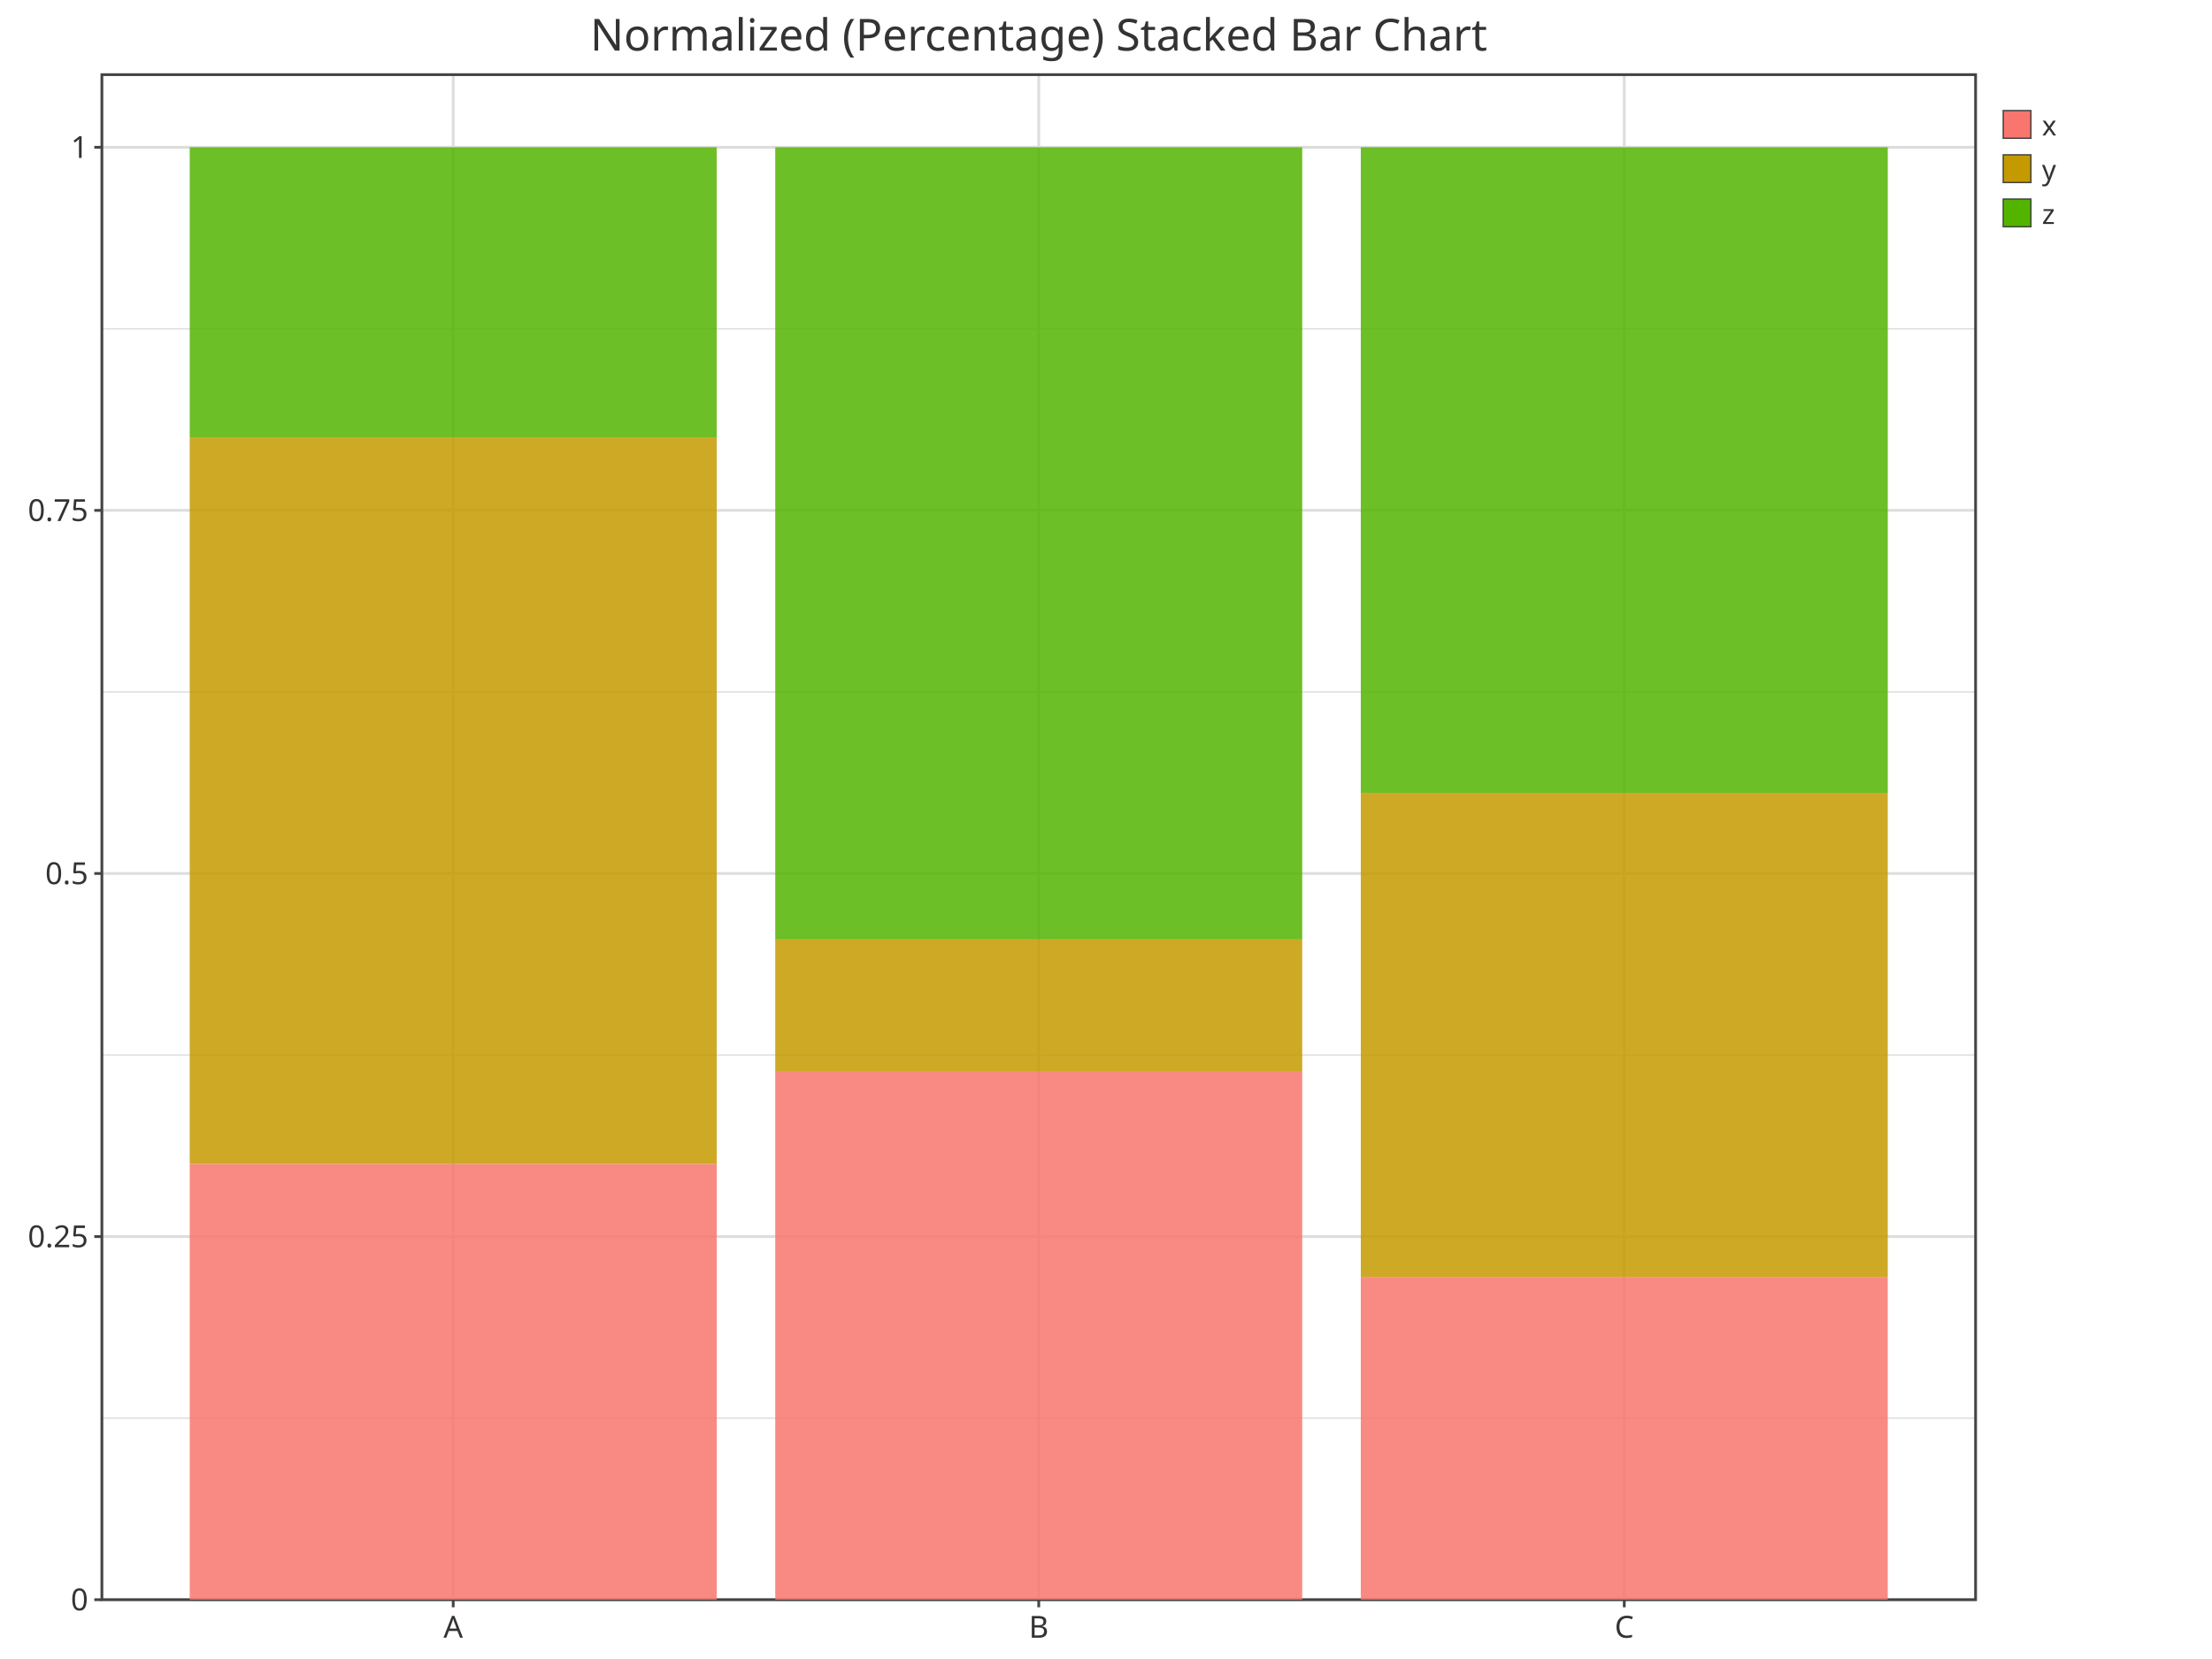
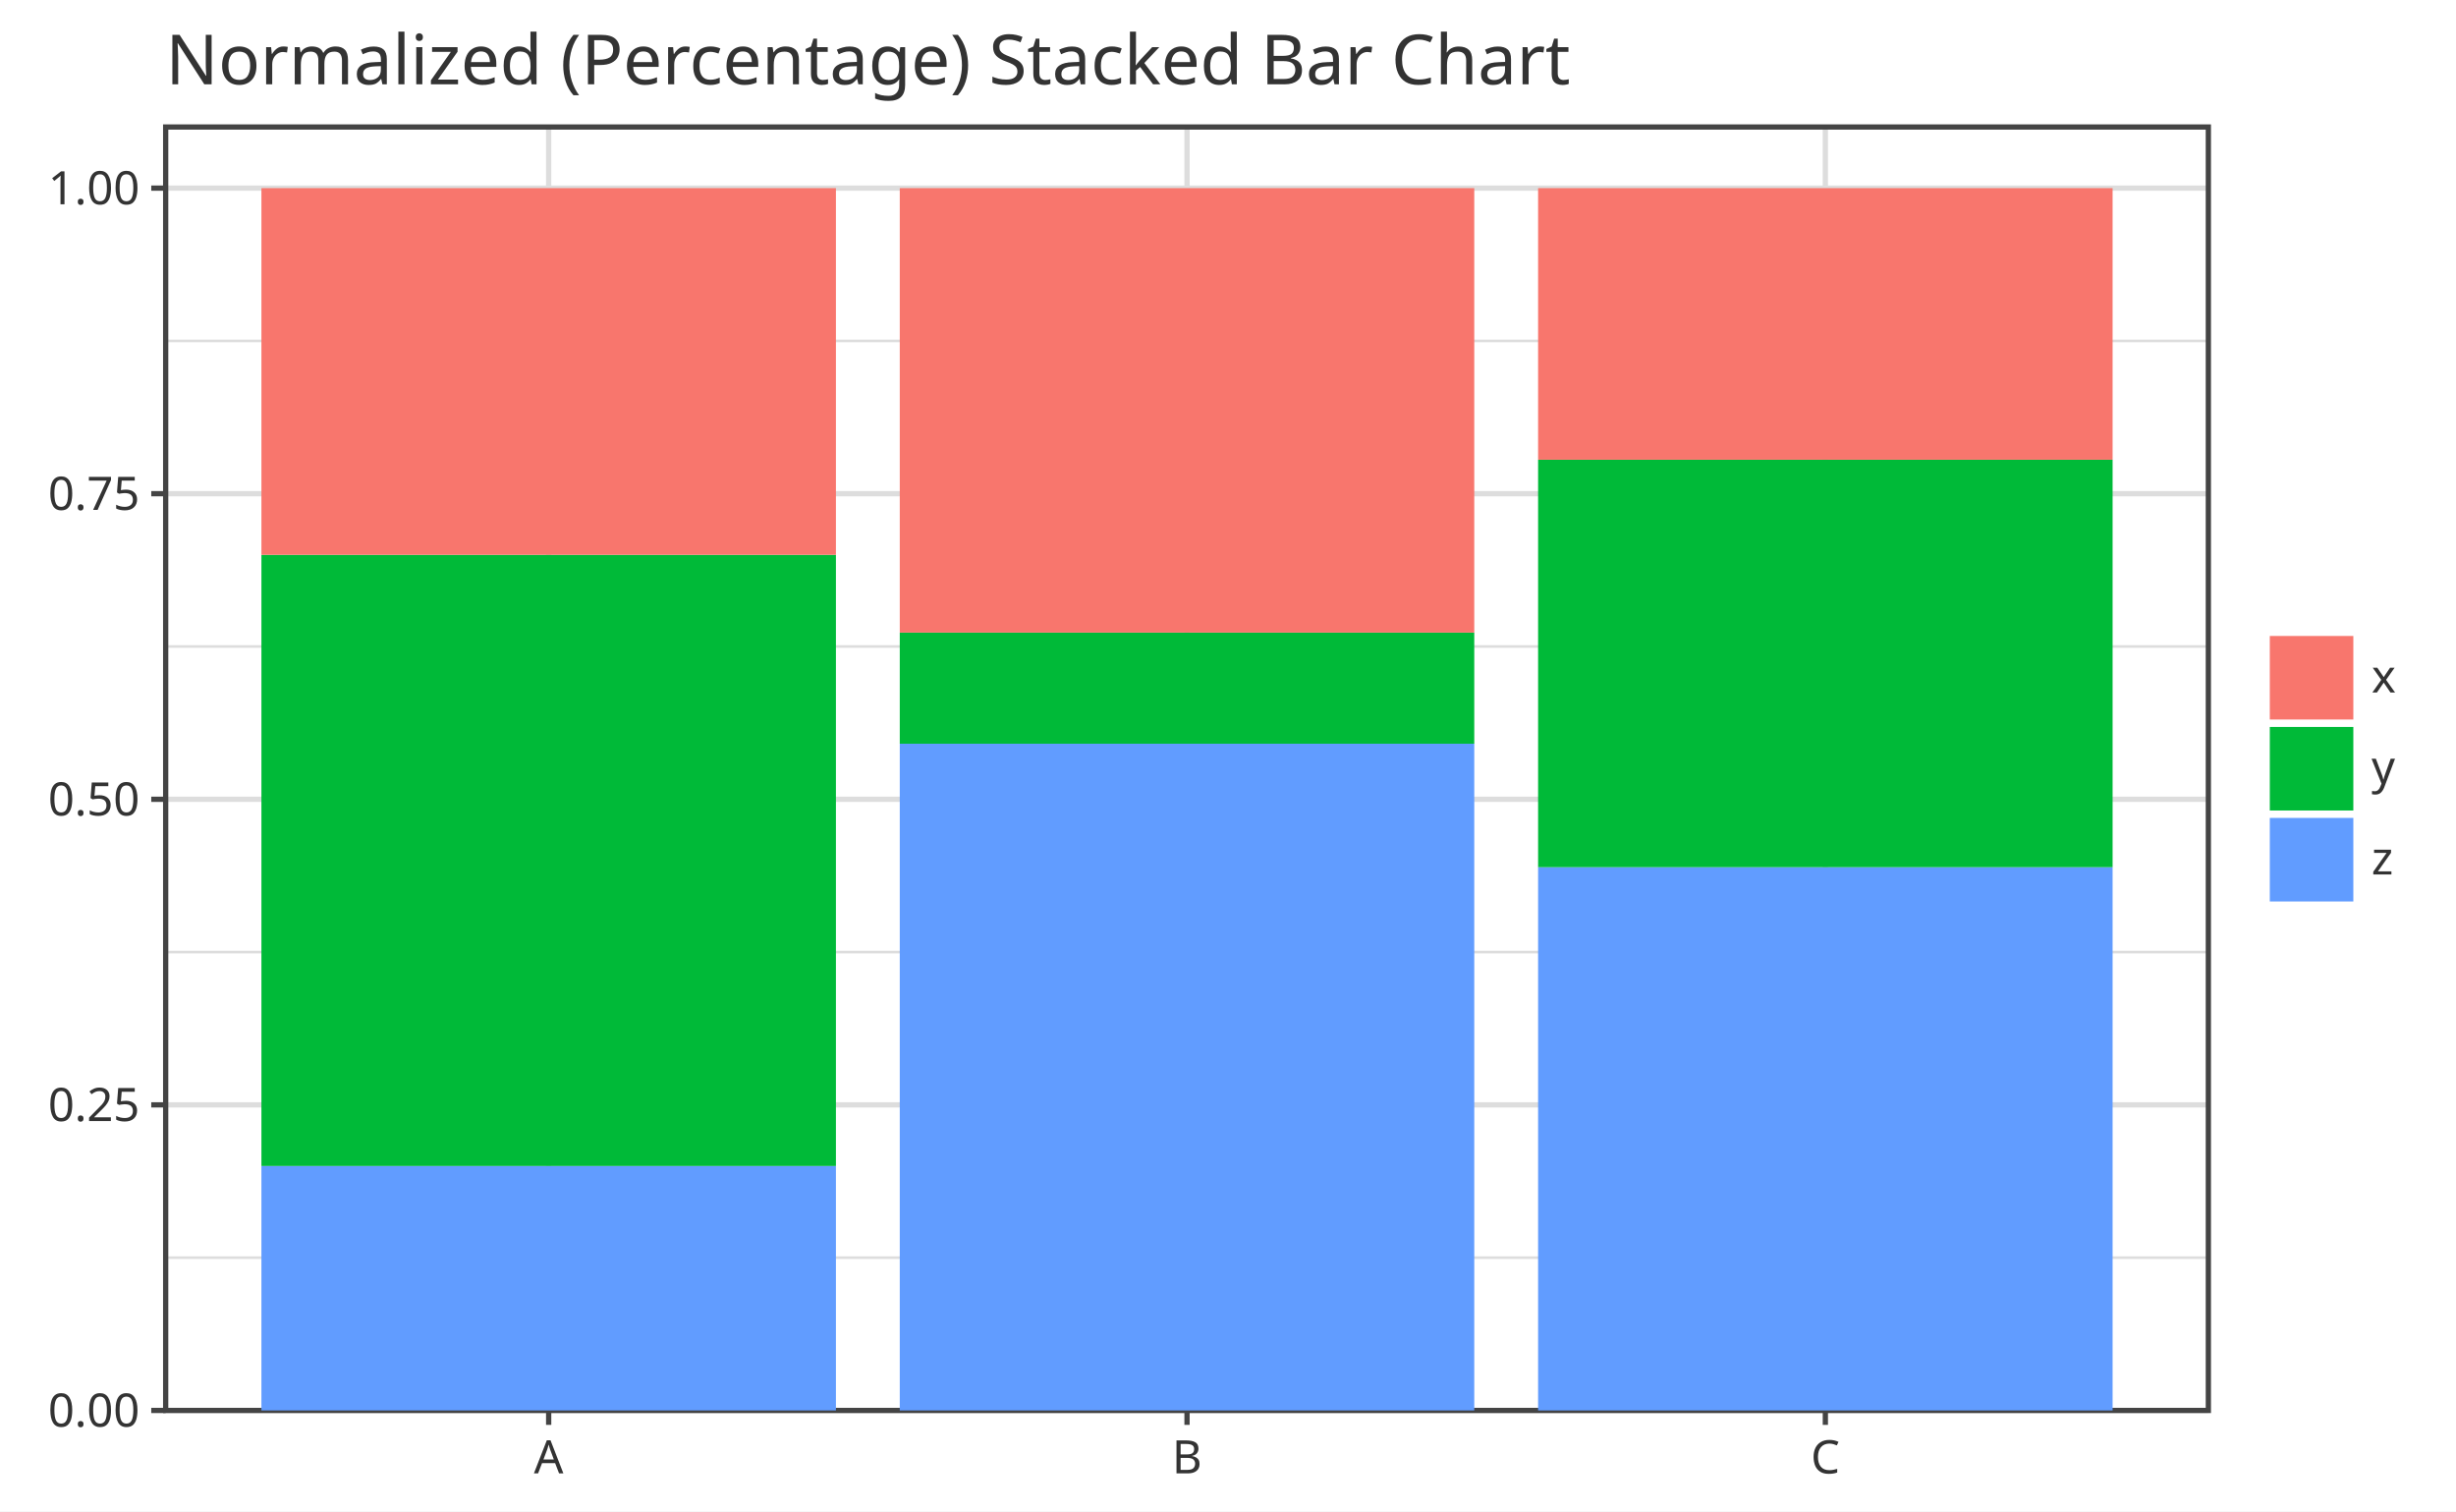
- <svg xmlns="http://www.w3.org/2000/svg" width="800" height="600" viewBox="0 0 800 600">
-   <rect x="0.0" y="0.0" width="800.0" height="600.0" fill="#ffffff" fill-opacity="1.0" stroke="none" />
-   <line x1="163.909" y1="27.0" x2="163.909" y2="578.55" stroke="#dddddd" stroke-width="1.0" />
-   <line x1="375.675" y1="27.0" x2="375.675" y2="578.55" stroke="#dddddd" stroke-width="1.0" />
-   <line x1="587.441" y1="27.0" x2="587.441" y2="578.55" stroke="#dddddd" stroke-width="1.0" />
-   <line x1="36.85" y1="512.889" x2="714.5" y2="512.889" stroke="#dddddd" stroke-width="0.5" />
-   <line x1="36.85" y1="381.568" x2="714.5" y2="381.568" stroke="#dddddd" stroke-width="0.5" />
-   <line x1="36.85" y1="250.246" x2="714.5" y2="250.246" stroke="#dddddd" stroke-width="0.5" />
-   <line x1="36.85" y1="118.925" x2="714.5" y2="118.925" stroke="#dddddd" stroke-width="0.5" />
-   <line x1="36.85" y1="578.55" x2="714.5" y2="578.55" stroke="#dddddd" stroke-width="1.0" />
-   <line x1="36.85" y1="447.229" x2="714.5" y2="447.229" stroke="#dddddd" stroke-width="1.0" />
-   <line x1="36.85" y1="315.907" x2="714.5" y2="315.907" stroke="#dddddd" stroke-width="1.0" />
-   <line x1="36.85" y1="184.586" x2="714.5" y2="184.586" stroke="#dddddd" stroke-width="1.0" />
-   <line x1="36.85" y1="53.264" x2="714.5" y2="53.264" stroke="#dddddd" stroke-width="1.0" />
-   <rect x="36.85" y="27.0" width="677.65" height="551.55" fill="#ffffff" fill-opacity="0.0" stroke="#444444" stroke-width="1.0" />
-   <line x1="163.909" y1="578.55" x2="163.909" y2="581.3" stroke="#444444" stroke-width="1.0" />
-   <text x="163.909" y="592.3" fill="#333333" font-size="11.0" font-family="sans-serif" text-anchor="middle">A</text>
-   <line x1="375.675" y1="578.55" x2="375.675" y2="581.3" stroke="#444444" stroke-width="1.0" />
-   <text x="375.675" y="592.3" fill="#333333" font-size="11.0" font-family="sans-serif" text-anchor="middle">B</text>
-   <line x1="587.441" y1="578.55" x2="587.441" y2="581.3" stroke="#444444" stroke-width="1.0" />
-   <text x="587.441" y="592.3" fill="#333333" font-size="11.0" font-family="sans-serif" text-anchor="middle">C</text>
-   <line x1="36.85" y1="578.55" x2="34.1" y2="578.55" stroke="#444444" stroke-width="1.0" />
-   <text x="31.9" y="582.4" fill="#333333" font-size="11.0" font-family="sans-serif" text-anchor="end">0</text>
-   <line x1="36.85" y1="447.229" x2="34.1" y2="447.229" stroke="#444444" stroke-width="1.0" />
-   <text x="31.9" y="451.079" fill="#333333" font-size="11.0" font-family="sans-serif" text-anchor="end">0.25</text>
-   <line x1="36.85" y1="315.907" x2="34.1" y2="315.907" stroke="#444444" stroke-width="1.0" />
-   <text x="31.9" y="319.757" fill="#333333" font-size="11.0" font-family="sans-serif" text-anchor="end">0.5</text>
-   <line x1="36.85" y1="184.586" x2="34.1" y2="184.586" stroke="#444444" stroke-width="1.0" />
-   <text x="31.9" y="188.436" fill="#333333" font-size="11.0" font-family="sans-serif" text-anchor="end">0.75</text>
-   <line x1="36.85" y1="53.264" x2="34.1" y2="53.264" stroke="#444444" stroke-width="1.0" />
-   <text x="31.9" y="57.114" fill="#333333" font-size="11.0" font-family="sans-serif" text-anchor="end">1</text>
-   <text x="375.675" y="18.3" fill="#333333" font-size="16.0" font-family="sans-serif" text-anchor="middle">Normalized (Percentage) Stacked Bar Chart</text>
-   <rect x="68.615" y="420.964" width="190.589" height="157.586" fill="#F8766D" fill-opacity="0.85" stroke="none" />
-   <rect x="68.615" y="158.321" width="190.589" height="262.643" fill="#C49A00" fill-opacity="0.85" stroke="none" />
-   <rect x="68.615" y="53.264" width="190.589" height="105.057" fill="#53B400" fill-opacity="0.85" stroke="none" />
-   <rect x="280.38" y="387.537" width="190.589" height="191.013" fill="#F8766D" fill-opacity="0.85" stroke="none" />
-   <rect x="280.38" y="339.784" width="190.589" height="47.753" fill="#C49A00" fill-opacity="0.85" stroke="none" />
-   <rect x="280.38" y="53.264" width="190.589" height="286.519" fill="#53B400" fill-opacity="0.85" stroke="none" />
-   <rect x="492.146" y="461.82" width="190.589" height="116.73" fill="#F8766D" fill-opacity="0.85" stroke="none" />
-   <rect x="492.146" y="286.725" width="190.589" height="175.095" fill="#C49A00" fill-opacity="0.85" stroke="none" />
-   <rect x="492.146" y="53.264" width="190.589" height="233.46" fill="#53B400" fill-opacity="0.85" stroke="none" />
-   <rect x="724.5" y="40.0" width="10.0" height="10.0" fill="#F8766D" fill-opacity="1.0" stroke="#444444" stroke-width="0.5" />
-   <text x="738.5" y="49.0" fill="#333333" font-size="10.0" font-family="sans-serif" text-anchor="start">x</text>
-   <rect x="724.5" y="56.0" width="10.0" height="10.0" fill="#C49A00" fill-opacity="1.0" stroke="#444444" stroke-width="0.5" />
-   <text x="738.5" y="65.0" fill="#333333" font-size="10.0" font-family="sans-serif" text-anchor="start">y</text>
-   <rect x="724.5" y="72.0" width="10.0" height="10.0" fill="#53B400" fill-opacity="1.0" stroke="#444444" stroke-width="0.5" />
-   <text x="738.5" y="81.0" fill="#333333" font-size="10.0" font-family="sans-serif" text-anchor="start">z</text>
+ <svg xmlns="http://www.w3.org/2000/svg" width="624" height="384" viewBox="0 0 624 384">
+   <rect x="0.0" y="0.0" width="624.0" height="384.0" fill="#ffffff" fill-opacity="1.0" stroke="none" />
+   <line x1="139.403" y1="32.267" x2="139.403" y2="358.333" stroke="#dddddd" stroke-width="1.333" />
+   <line x1="301.587" y1="32.267" x2="301.587" y2="358.333" stroke="#dddddd" stroke-width="1.333" />
+   <line x1="463.77" y1="32.267" x2="463.77" y2="358.333" stroke="#dddddd" stroke-width="1.333" />
+   <line x1="42.093" y1="319.516" x2="561.081" y2="319.516" stroke="#dddddd" stroke-width="0.667" />
+   <line x1="42.093" y1="241.881" x2="561.081" y2="241.881" stroke="#dddddd" stroke-width="0.667" />
+   <line x1="42.093" y1="164.246" x2="561.081" y2="164.246" stroke="#dddddd" stroke-width="0.667" />
+   <line x1="42.093" y1="86.611" x2="561.081" y2="86.611" stroke="#dddddd" stroke-width="0.667" />
+   <line x1="42.093" y1="358.333" x2="561.081" y2="358.333" stroke="#dddddd" stroke-width="1.333" />
+   <line x1="42.093" y1="280.698" x2="561.081" y2="280.698" stroke="#dddddd" stroke-width="1.333" />
+   <line x1="42.093" y1="203.063" x2="561.081" y2="203.063" stroke="#dddddd" stroke-width="1.333" />
+   <line x1="42.093" y1="125.429" x2="561.081" y2="125.429" stroke="#dddddd" stroke-width="1.333" />
+   <line x1="42.093" y1="47.794" x2="561.081" y2="47.794" stroke="#dddddd" stroke-width="1.333" />
+   <rect x="42.093" y="32.267" width="518.987" height="326.067" fill="#ffffff" fill-opacity="0.0" stroke="#444444" stroke-width="1.333" />
+   <line x1="139.403" y1="358.333" x2="139.403" y2="362.0" stroke="#444444" stroke-width="1.333" />
+   <text x="139.403" y="374.32" fill="#333333" font-size="11.733" font-family="sans-serif" text-anchor="middle">A</text>
+   <line x1="301.587" y1="358.333" x2="301.587" y2="362.0" stroke="#444444" stroke-width="1.333" />
+   <text x="301.587" y="374.32" fill="#333333" font-size="11.733" font-family="sans-serif" text-anchor="middle">B</text>
+   <line x1="463.77" y1="358.333" x2="463.77" y2="362.0" stroke="#444444" stroke-width="1.333" />
+   <text x="463.77" y="374.32" fill="#333333" font-size="11.733" font-family="sans-serif" text-anchor="middle">C</text>
+   <line x1="42.093" y1="358.333" x2="38.427" y2="358.333" stroke="#444444" stroke-width="1.333" />
+   <text x="35.493" y="362.44" fill="#333333" font-size="11.733" font-family="sans-serif" text-anchor="end">0.00</text>
+   <line x1="42.093" y1="280.698" x2="38.427" y2="280.698" stroke="#444444" stroke-width="1.333" />
+   <text x="35.493" y="284.805" fill="#333333" font-size="11.733" font-family="sans-serif" text-anchor="end">0.25</text>
+   <line x1="42.093" y1="203.063" x2="38.427" y2="203.063" stroke="#444444" stroke-width="1.333" />
+   <text x="35.493" y="207.17" fill="#333333" font-size="11.733" font-family="sans-serif" text-anchor="end">0.50</text>
+   <line x1="42.093" y1="125.429" x2="38.427" y2="125.429" stroke="#444444" stroke-width="1.333" />
+   <text x="35.493" y="129.535" fill="#333333" font-size="11.733" font-family="sans-serif" text-anchor="end">0.75</text>
+   <line x1="42.093" y1="47.794" x2="38.427" y2="47.794" stroke="#444444" stroke-width="1.333" />
+   <text x="35.493" y="51.9" fill="#333333" font-size="11.733" font-family="sans-serif" text-anchor="end">1.00</text>
+   <text x="42.093" y="21.413" fill="#333333" font-size="17.6" font-family="sans-serif" text-anchor="start">Normalized (Percentage) Stacked Bar Chart</text>
+   <rect x="66.421" y="296.225" width="145.965" height="62.108" fill="#619CFF" fill-opacity="1.0" stroke="none" />
+   <rect x="66.421" y="140.956" width="145.965" height="155.27" fill="#00BA38" fill-opacity="1.0" stroke="none" />
+   <rect x="66.421" y="47.794" width="145.965" height="93.162" fill="#F8766D" fill-opacity="1.0" stroke="none" />
+   <rect x="228.604" y="188.948" width="145.965" height="169.385" fill="#619CFF" fill-opacity="1.0" stroke="none" />
+   <rect x="228.604" y="160.717" width="145.965" height="28.231" fill="#00BA38" fill-opacity="1.0" stroke="none" />
+   <rect x="228.604" y="47.794" width="145.965" height="112.924" fill="#F8766D" fill-opacity="1.0" stroke="none" />
+   <rect x="390.788" y="220.316" width="145.965" height="138.018" fill="#619CFF" fill-opacity="1.0" stroke="none" />
+   <rect x="390.788" y="116.802" width="145.965" height="103.513" fill="#00BA38" fill-opacity="1.0" stroke="none" />
+   <rect x="390.788" y="47.794" width="145.965" height="69.009" fill="#F8766D" fill-opacity="1.0" stroke="none" />
+   <rect x="576.692" y="161.574" width="21.224" height="21.224" fill="#F8766D" fill-opacity="1.0" stroke="none" />
+   <text x="602.528" y="175.941" fill="#333333" font-size="11.733" font-family="sans-serif" text-anchor="start">x</text>
+   <rect x="576.692" y="184.688" width="21.224" height="21.224" fill="#00BA38" fill-opacity="1.0" stroke="none" />
+   <text x="602.528" y="199.055" fill="#333333" font-size="11.733" font-family="sans-serif" text-anchor="start">y</text>
+   <rect x="576.692" y="207.802" width="21.224" height="21.224" fill="#619CFF" fill-opacity="1.0" stroke="none" />
+   <text x="602.528" y="222.169" fill="#333333" font-size="11.733" font-family="sans-serif" text-anchor="start">z</text>
</svg>
